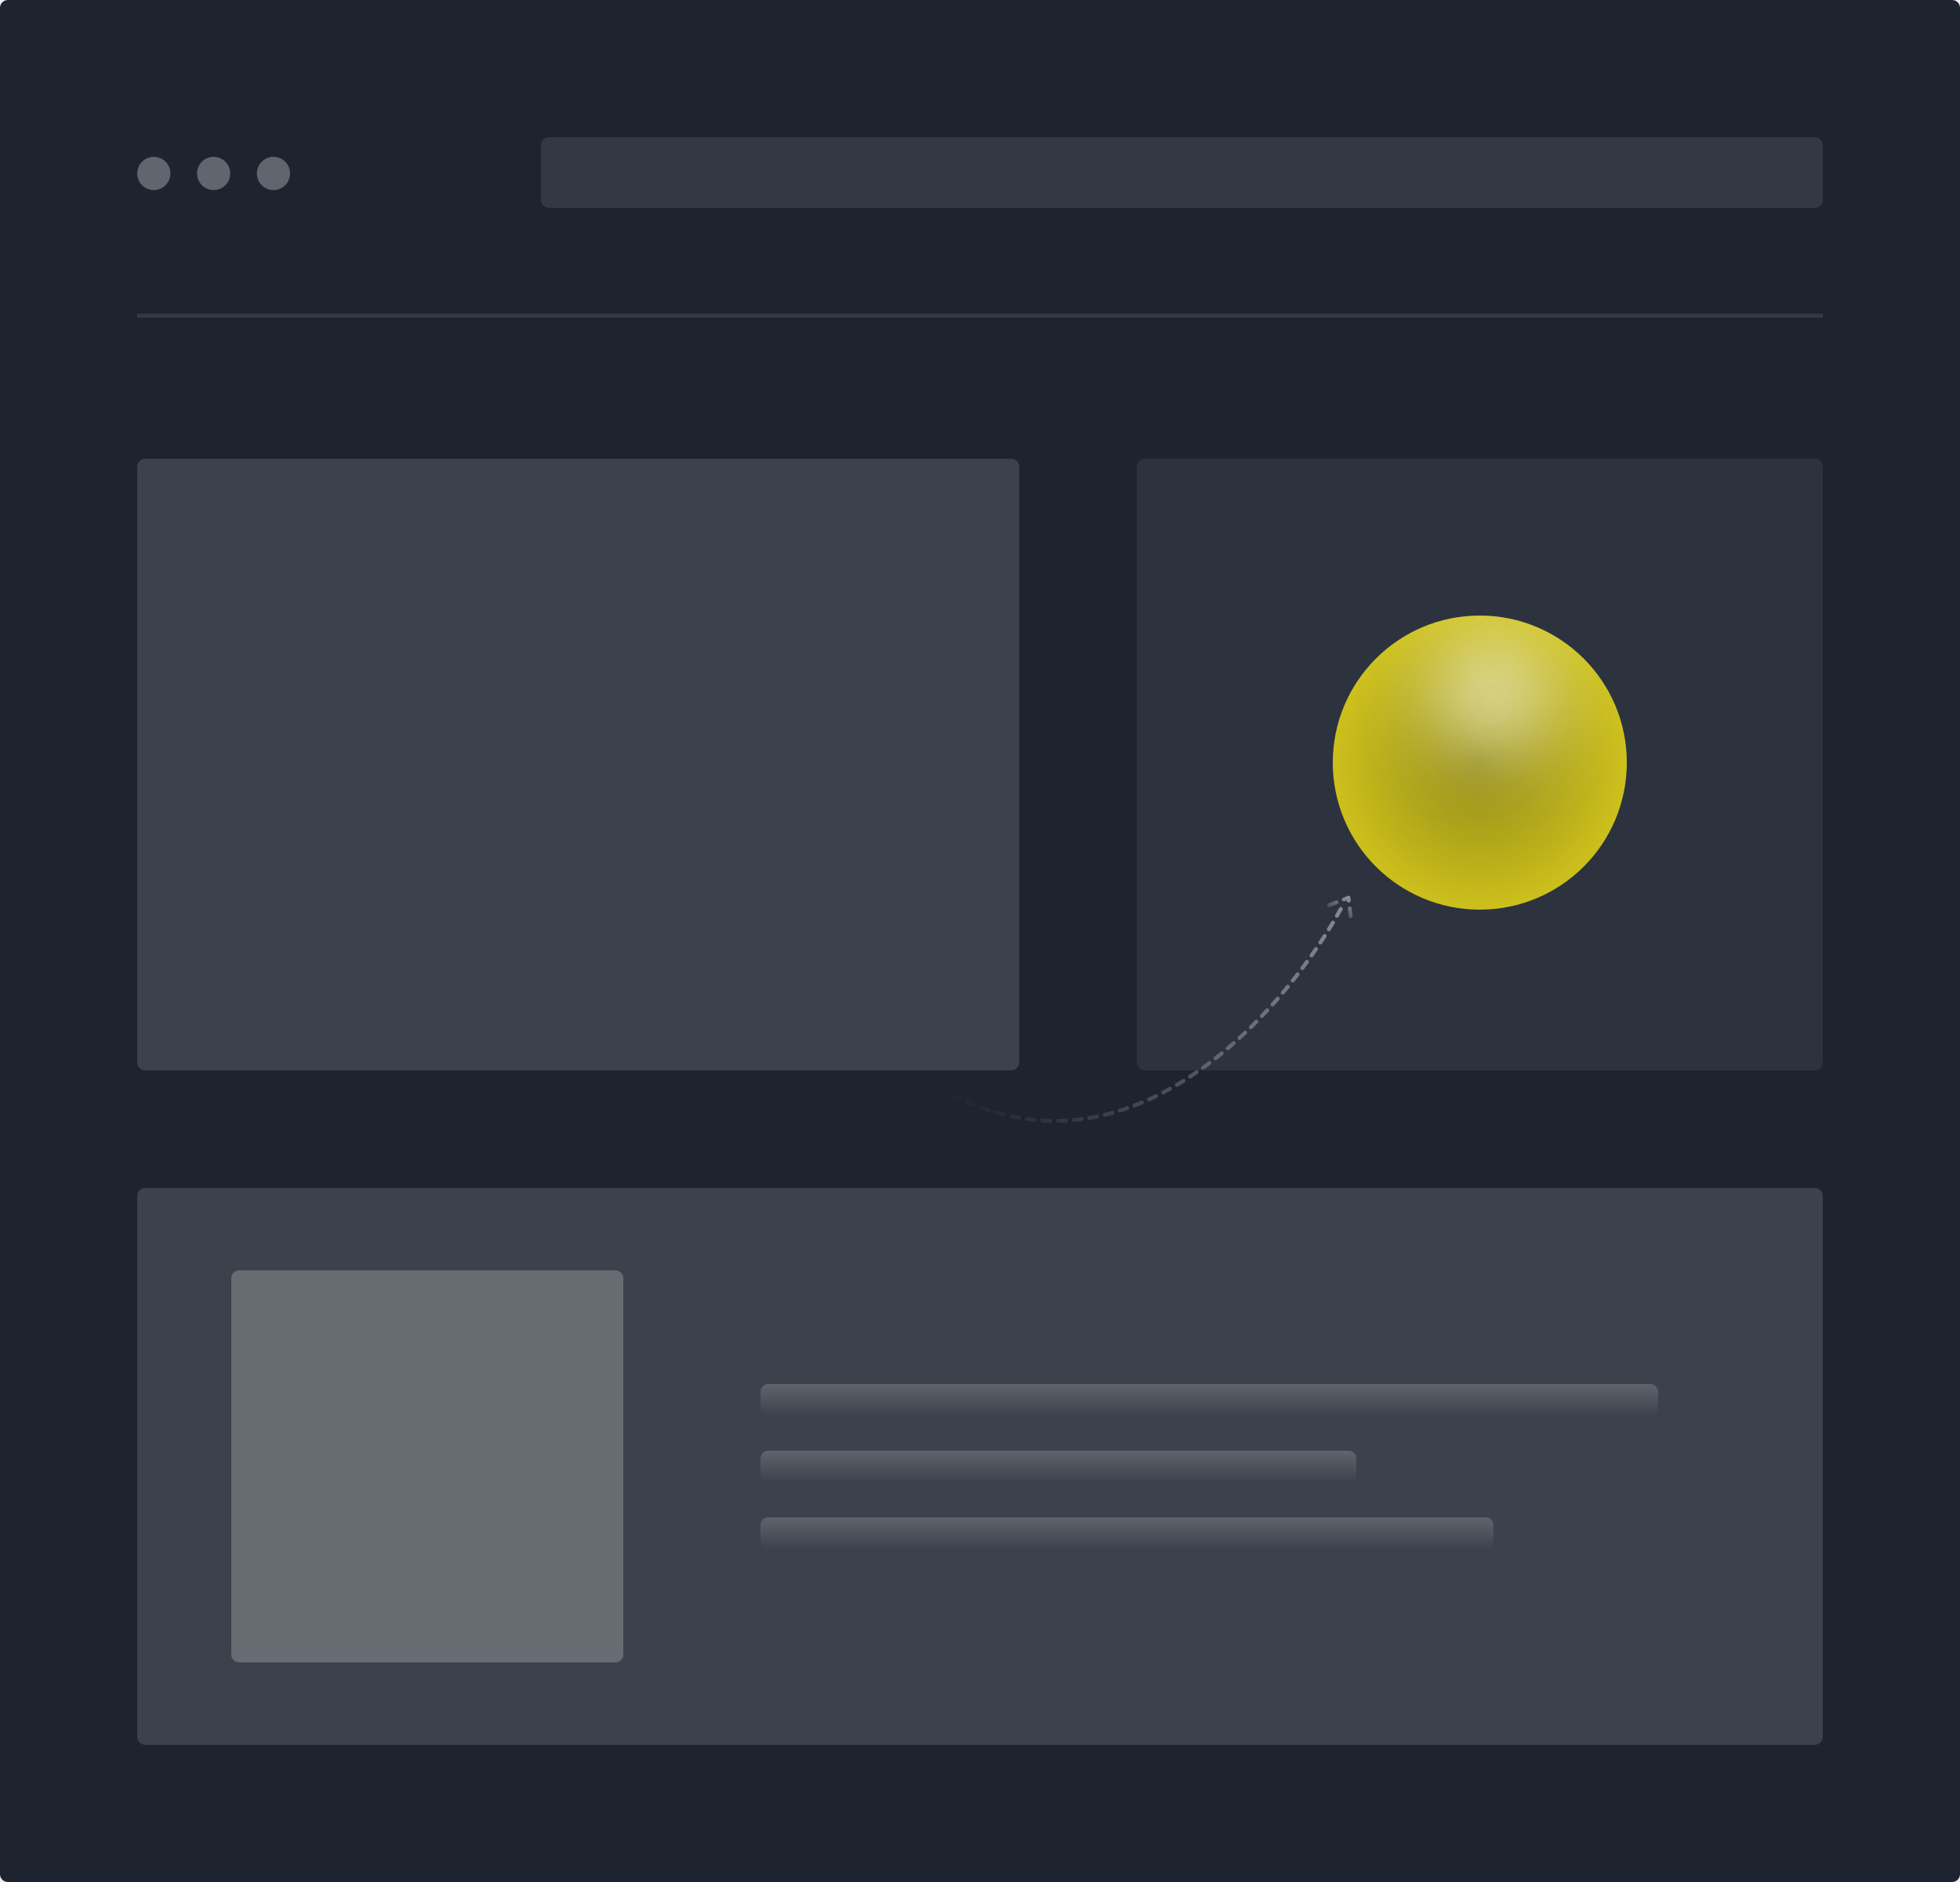
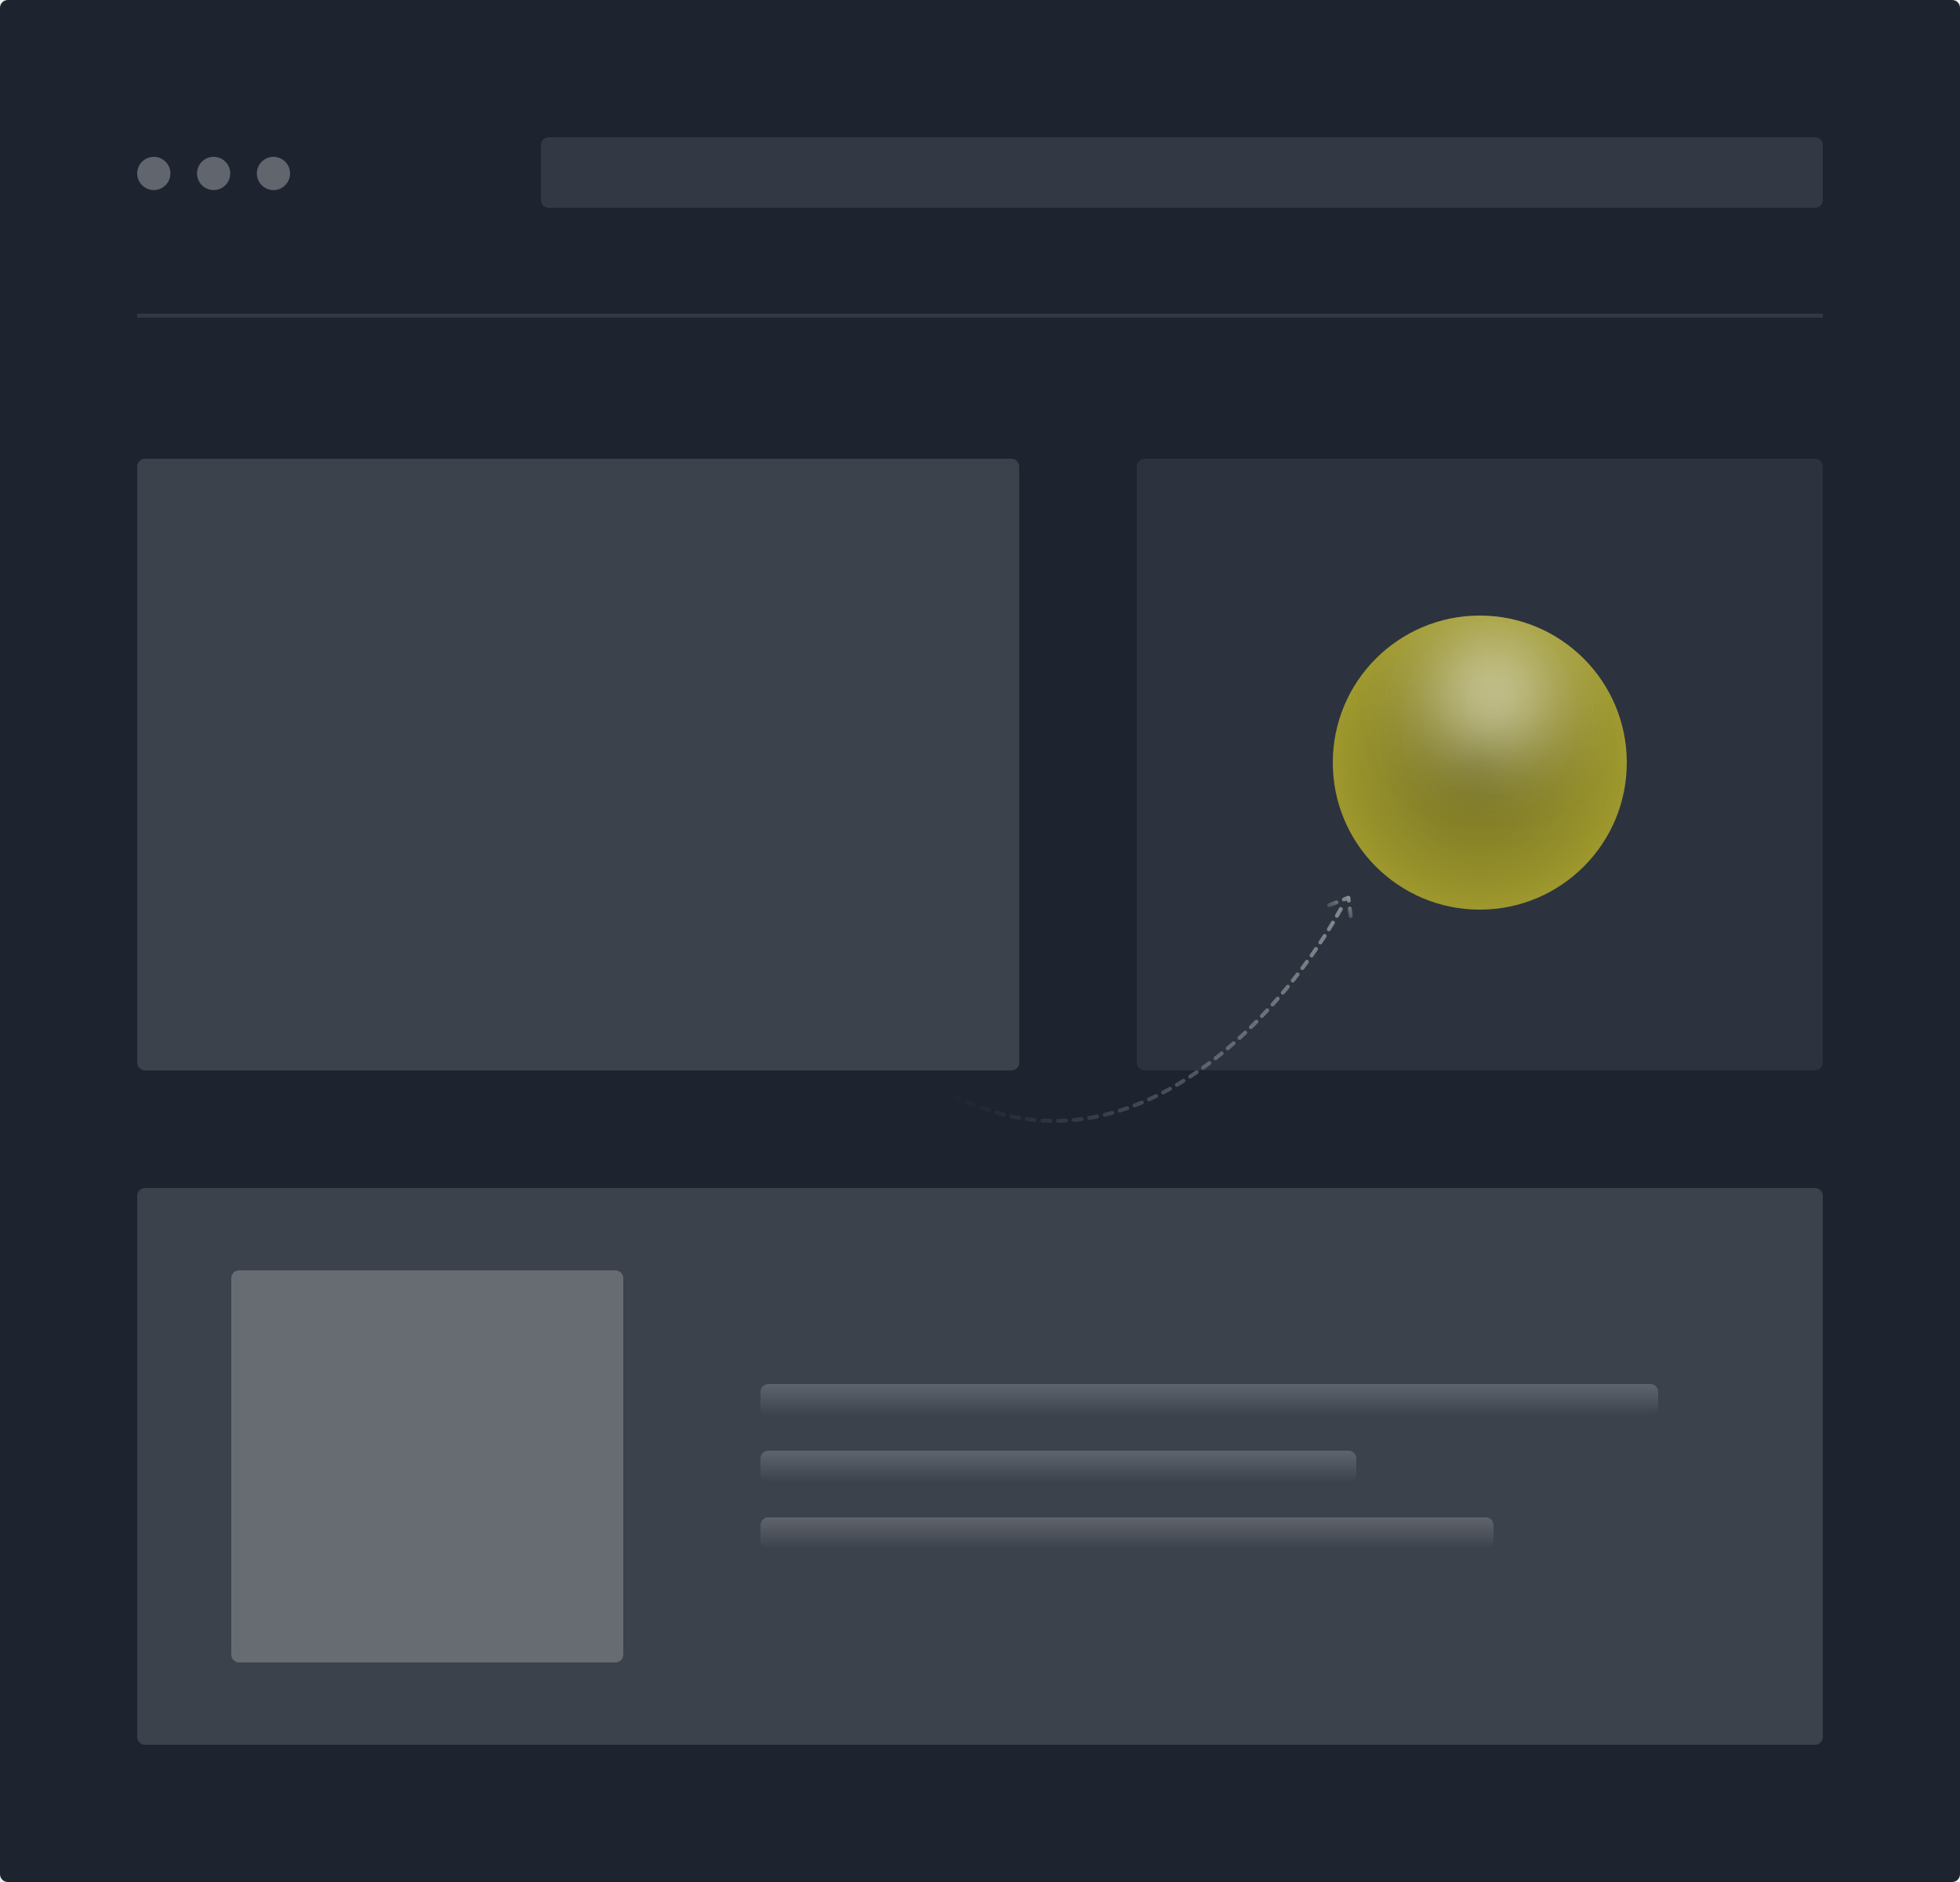
<svg xmlns="http://www.w3.org/2000/svg" width="500" height="480" viewBox="0 0 500 480" fill="none">
  <rect width="500" height="480" rx="2" fill="#1D2430" />
  <rect x="35" y="117" width="225" height="156" rx="2" fill="white" fill-opacity="0.14" />
  <line opacity="0.1" x1="35" y1="80.5" x2="465" y2="80.5" stroke="white" />
  <rect x="290" y="117" width="175" height="156" rx="2" fill="white" fill-opacity="0.07" />
  <rect x="35" y="303" width="430" height="142" rx="2" fill="white" fill-opacity="0.14" />
  <rect x="194" y="353" width="229" height="8" rx="2" fill="url(#paint0_linear_62_128)" fill-opacity="0.18" />
  <rect x="194" y="370" width="152" height="8" rx="2" fill="url(#paint1_linear_62_128)" fill-opacity="0.18" />
  <rect x="194" y="387" width="187" height="8" rx="2" fill="url(#paint2_linear_62_128)" fill-opacity="0.18" />
  <rect x="59" y="324" width="100" height="100" rx="2" fill="white" fill-opacity="0.22" />
  <rect opacity="0.1" x="138" y="35" width="327" height="18" rx="2" fill="white" />
  <circle opacity="0.3" cx="39.239" cy="44.239" r="4.239" fill="white" />
  <circle opacity="0.3" cx="54.5" cy="44.239" r="4.239" fill="white" />
  <circle opacity="0.3" cx="69.761" cy="44.239" r="4.239" fill="white" />
-   <circle opacity="0.8" cx="377.5" cy="194.5" r="37.5" fill="#FAE915" />
+   <circle opacity="0.8" cx="377.5" cy="194.5" r="37.5" fill="#beb52a" />
  <mask id="mask0_62_128" style="mask-type:alpha" maskUnits="userSpaceOnUse" x="340" y="157" width="75" height="75">
-     <circle opacity="0.8" cx="377.5" cy="194.5" r="37.5" fill="#FAE915" />
+     <circle opacity="0.8" cx="377.5" cy="194.5" r="37.5" fill="#beb52a" />
  </mask>
  <g mask="url(#mask0_62_128)">
    <circle opacity="0.8" cx="377.5" cy="194.5" r="37.5" fill="url(#paint3_radial_62_128)" />
    <g opacity="0.8" filter="url(#filter0_f_62_128)">
      <circle cx="380.809" cy="176.853" r="15.441" fill="white" />
    </g>
  </g>
  <path d="M342.034 231.847C324.964 262.749 277.939 313.186 226.394 267.718" stroke="url(#paint4_linear_62_128)" stroke-linecap="round" stroke-linejoin="round" stroke-dasharray="2 2" />
  <path d="M339.077 230.867L343.973 228.971L344.562 233.656" stroke="url(#paint5_linear_62_128)" stroke-linecap="round" stroke-linejoin="round" stroke-dasharray="2 2" />
  <defs>
    <filter id="filter0_f_62_128" x="344.368" y="140.412" width="72.882" height="72.882" filterUnits="userSpaceOnUse" color-interpolation-filters="sRGB">
      <feFlood flood-opacity="0" result="BackgroundImageFix" />
      <feBlend mode="normal" in="SourceGraphic" in2="BackgroundImageFix" result="shape" />
      <feGaussianBlur stdDeviation="10.5" result="effect1_foregroundBlur_62_128" />
    </filter>
    <linearGradient id="paint0_linear_62_128" x1="308.5" y1="353" x2="308.5" y2="361" gradientUnits="userSpaceOnUse">
      <stop stop-color="white" />
      <stop offset="1" stop-color="white" stop-opacity="0" />
    </linearGradient>
    <linearGradient id="paint1_linear_62_128" x1="270" y1="370" x2="270" y2="378" gradientUnits="userSpaceOnUse">
      <stop stop-color="white" />
      <stop offset="1" stop-color="white" stop-opacity="0" />
    </linearGradient>
    <linearGradient id="paint2_linear_62_128" x1="287.5" y1="387" x2="287.5" y2="395" gradientUnits="userSpaceOnUse">
      <stop stop-color="white" />
      <stop offset="1" stop-color="white" stop-opacity="0" />
    </linearGradient>
    <radialGradient id="paint3_radial_62_128" cx="0" cy="0" r="1" gradientUnits="userSpaceOnUse" gradientTransform="translate(377.5 194.5) rotate(90) scale(40.2574)">
      <stop stop-opacity="0.47" />
      <stop offset="1" stop-opacity="0" />
    </radialGradient>
    <linearGradient id="paint4_linear_62_128" x1="358.554" y1="226.723" x2="242.956" y2="282.349" gradientUnits="userSpaceOnUse">
      <stop stop-color="white" stop-opacity="0.48" />
      <stop offset="1" stop-color="white" stop-opacity="0" />
    </linearGradient>
    <linearGradient id="paint5_linear_62_128" x1="343.992" y1="228.548" x2="340.23" y2="234.571" gradientUnits="userSpaceOnUse">
      <stop stop-color="white" stop-opacity="0.48" />
      <stop offset="1" stop-color="white" stop-opacity="0" />
    </linearGradient>
  </defs>
</svg>
